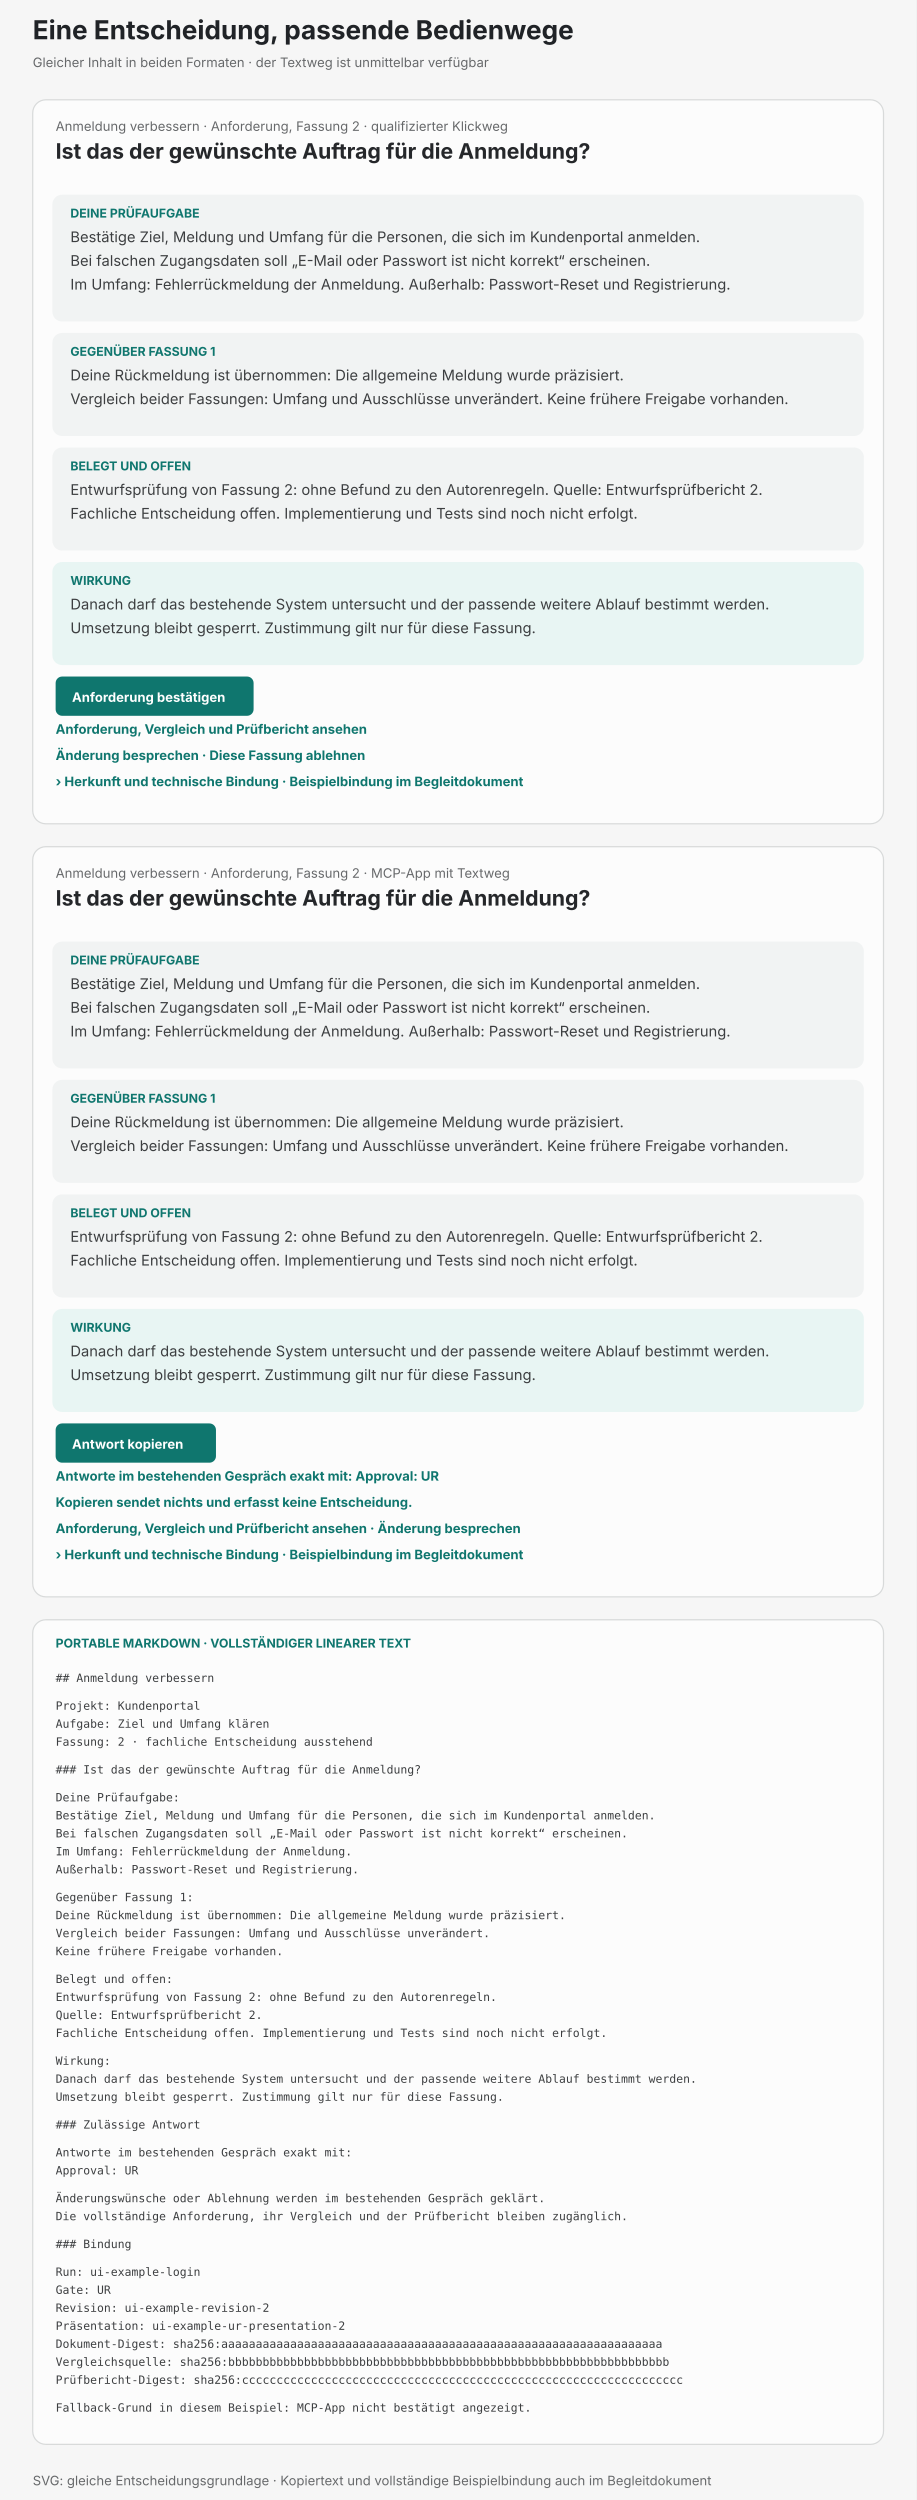
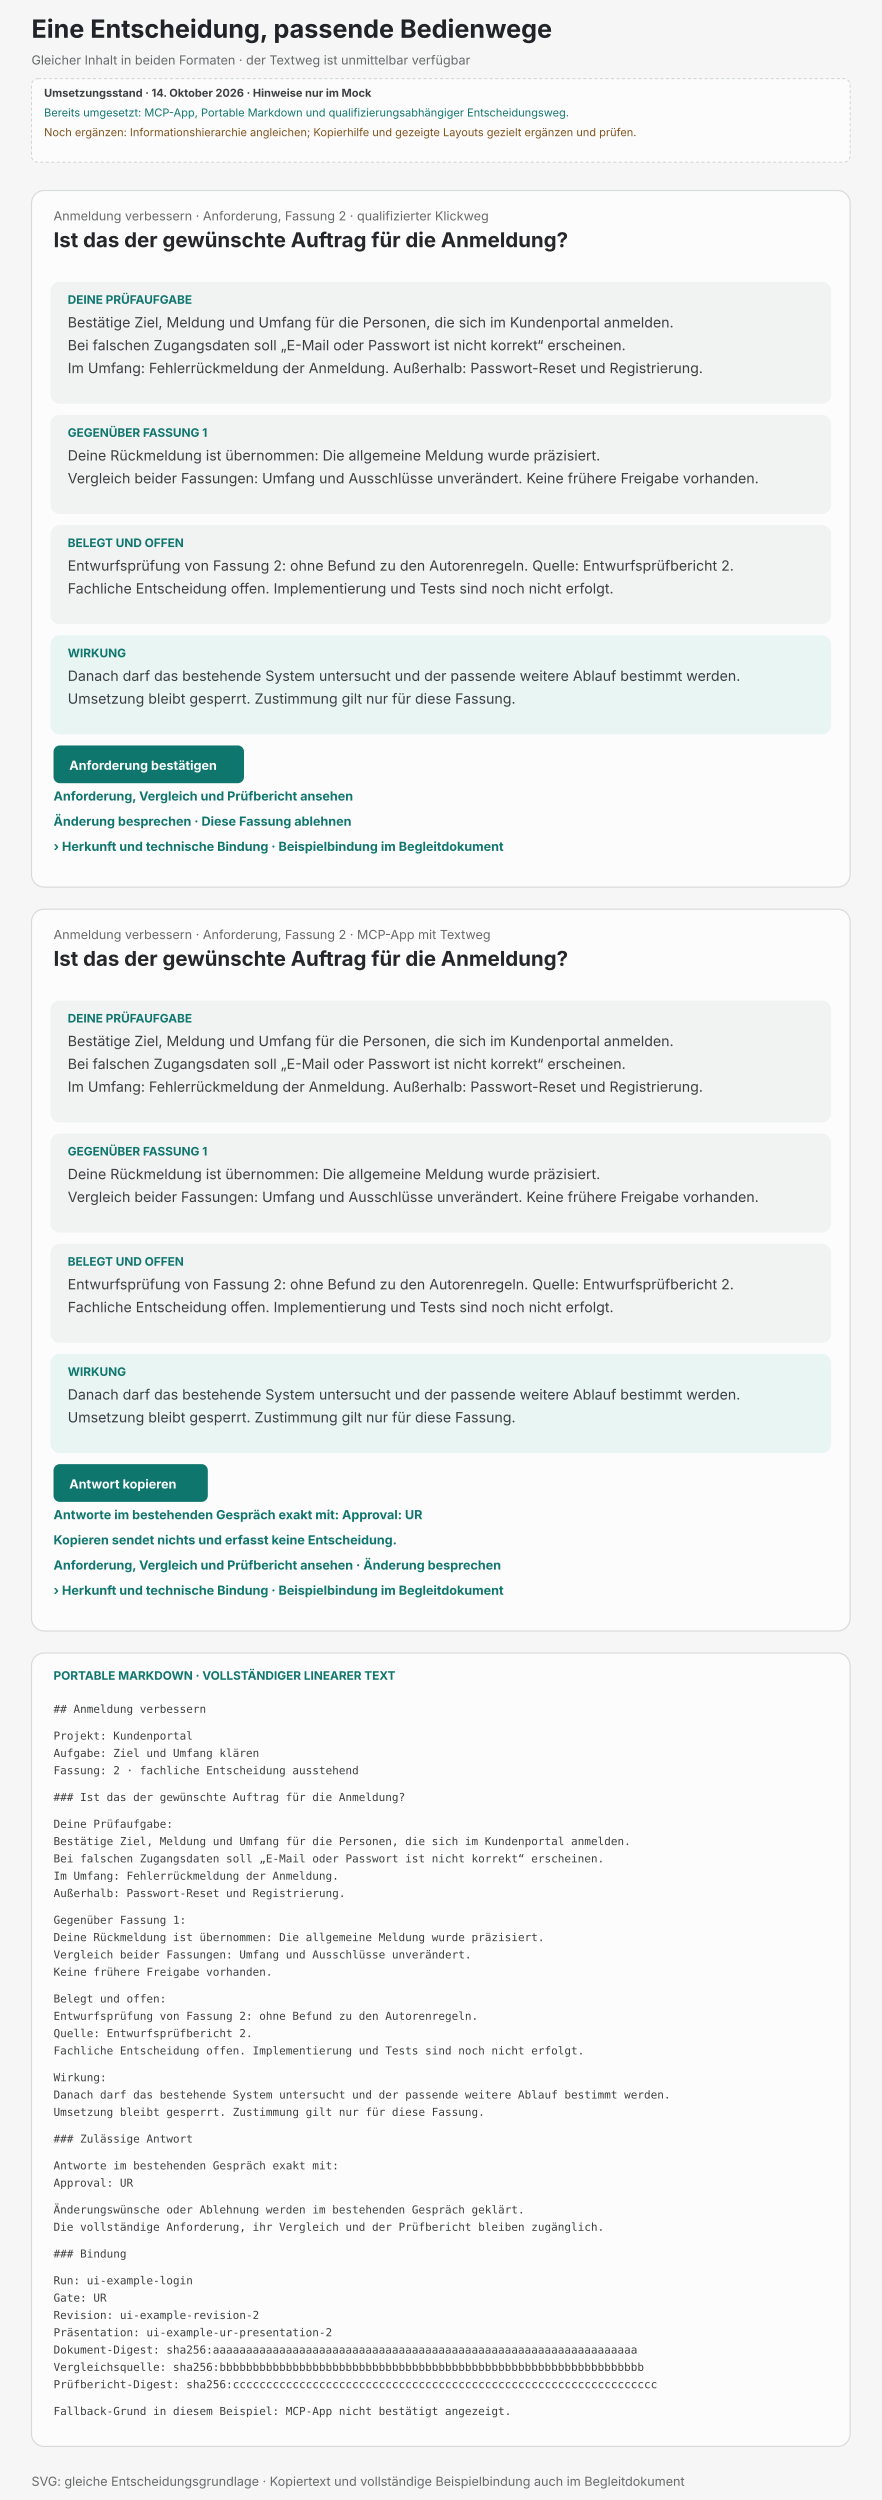
- <svg xmlns="http://www.w3.org/2000/svg" width="1120" height="3056" viewBox="0 0 1120 3056" role="img" aria-labelledby="title desc">
+ <svg xmlns="http://www.w3.org/2000/svg" width="1120" height="3176" viewBox="0 0 1120 3176" role="img" aria-labelledby="title desc">
  <style>
.bg {fill:#f6f6f6} .card {fill:#fcfcfc;stroke:#d8dada;stroke-width:1.5}
.soft {fill:#f1f3f3} .effect {fill:#e8f5f3} .warning {fill:#fff8df}
.title {fill:#202327;font:700 32px Inter,Arial,sans-serif}
.heading {fill:#25272a;font:700 26px Inter,Arial,sans-serif}
.meta {fill:#66686a;font:400 16px Inter,Arial,sans-serif}
.label {fill:#0f766e;font:700 15px Inter,Arial,sans-serif}
.body {fill:#3c3e40;font:400 18px Inter,Arial,sans-serif}
.strong {fill:#25272a;font:700 18px Inter,Arial,sans-serif}
.mono {fill:#3c3e40;font:400 14px "JetBrains Mono",Consolas,monospace}
.button {fill:#0f766e} .buttonText {fill:white;font:700 16px Inter,Arial,sans-serif}
.link {fill:#0f766e;font:700 16px Inter,Arial,sans-serif}
</style>
-   <rect class="bg" width="1120" height="3056" />
+   <rect class="bg" width="1120" height="3176" />
  <text class="title" x="40" y="48">Eine Entscheidung, passende Bedienwege</text>
  <text class="meta" x="40" y="82">Gleicher Inhalt in beiden Formaten · der Textweg ist unmittelbar verfügbar</text>
-   <g transform="translate(40 122)">
-     <rect class="card" width="1040" height="885" rx="16" />
-     <text class="meta" x="28" y="38">Anmeldung verbessern · Anforderung, Fassung 2 · qualifizierter Klickweg</text>
-     <text class="heading" x="28" y="72">Ist das der gewünschte Auftrag für die Anmeldung?</text>
-     <rect class="soft" x="24" y="116" width="992" height="155" rx="12" />
-     <text class="label" x="46" y="144">DEINE PRÜFAUFGABE</text>
-     <text class="body" x="46" y="174">Bestätige Ziel, Meldung und Umfang für die Personen, die sich im Kundenportal anmelden.</text>
-     <text class="body" x="46" y="203">Bei falschen Zugangsdaten soll „E-Mail oder Passwort ist nicht korrekt“ erscheinen.</text>
-     <text class="body" x="46" y="232">Im Umfang: Fehlerrückmeldung der Anmeldung. Außerhalb: Passwort-Reset und Registrierung.</text>
-     <rect class="soft" x="24" y="285" width="992" height="126" rx="12" />
-     <text class="label" x="46" y="313">GEGENÜBER FASSUNG 1</text>
-     <text class="body" x="46" y="343">Deine Rückmeldung ist übernommen: Die allgemeine Meldung wurde präzisiert.</text>
-     <text class="body" x="46" y="372">Vergleich beider Fassungen: Umfang und Ausschlüsse unverändert. Keine frühere Freigabe vorhanden.</text>
-     <rect class="soft" x="24" y="425" width="992" height="126" rx="12" />
-     <text class="label" x="46" y="453">BELEGT UND OFFEN</text>
-     <text class="body" x="46" y="483">Entwurfsprüfung von Fassung 2: ohne Befund zu den Autorenregeln. Quelle: Entwurfsprüfbericht 2.</text>
-     <text class="body" x="46" y="512">Fachliche Entscheidung offen. Implementierung und Tests sind noch nicht erfolgt.</text>
-     <rect class="effect" x="24" y="565" width="992" height="126" rx="12" />
-     <text class="label" x="46" y="593">WIRKUNG</text>
-     <text class="body" x="46" y="623">Danach darf das bestehende System untersucht und der passende weitere Ablauf bestimmt werden.</text>
-     <text class="body" x="46" y="652">Umsetzung bleibt gesperrt. Zustimmung gilt nur für diese Fassung.</text>
-     <rect class="button" x="28" y="705" width="242" height="48" rx="8" />
-     <text class="buttonText" x="48" y="736">Anforderung bestätigen</text>
-     <text class="link" x="28" y="775">Anforderung, Vergleich und Prüfbericht ansehen</text>
-     <text class="link" x="28" y="807">Änderung besprechen · Diese Fassung ablehnen</text>
-     <text class="link" x="28" y="839">› Herkunft und technische Bindung · Beispielbindung im Begleitdokument</text>
+   <g id="implementation-review" role="group" aria-label="Umsetzungsstand vom 14. Oktober 2026; Hinweise nur im Mock">
+     <rect x="40" y="100" width="1040" height="106" rx="8" fill="#fcfcfc" stroke="#c5cdca" stroke-dasharray="4 3" />
+     <text x="56" y="123" fill="#3c3e40" font-family="Inter,Arial,sans-serif" font-size="14" font-weight="700">Umsetzungsstand · 14. Oktober 2026 · Hinweise nur im Mock</text>
+     <text x="56" y="148" fill="#0f766e" font-family="Inter,Arial,sans-serif" font-size="14">Bereits umgesetzt: MCP-App, Portable Markdown und qualifizierungsabhängiger Entscheidungsweg.</text>
+     <text x="56" y="173" fill="#80521c" font-family="Inter,Arial,sans-serif" font-size="14">Noch ergänzen: Informationshierarchie angleichen; Kopierhilfe und gezeigte Layouts gezielt ergänzen und prüfen.</text>
  </g>
-   <g transform="translate(40 1035)">
-     <rect class="card" width="1040" height="917" rx="16" />
-     <text class="meta" x="28" y="38">Anmeldung verbessern · Anforderung, Fassung 2 · MCP-App mit Textweg</text>
-     <text class="heading" x="28" y="72">Ist das der gewünschte Auftrag für die Anmeldung?</text>
-     <rect class="soft" x="24" y="116" width="992" height="155" rx="12" />
-     <text class="label" x="46" y="144">DEINE PRÜFAUFGABE</text>
-     <text class="body" x="46" y="174">Bestätige Ziel, Meldung und Umfang für die Personen, die sich im Kundenportal anmelden.</text>
-     <text class="body" x="46" y="203">Bei falschen Zugangsdaten soll „E-Mail oder Passwort ist nicht korrekt“ erscheinen.</text>
-     <text class="body" x="46" y="232">Im Umfang: Fehlerrückmeldung der Anmeldung. Außerhalb: Passwort-Reset und Registrierung.</text>
-     <rect class="soft" x="24" y="285" width="992" height="126" rx="12" />
-     <text class="label" x="46" y="313">GEGENÜBER FASSUNG 1</text>
-     <text class="body" x="46" y="343">Deine Rückmeldung ist übernommen: Die allgemeine Meldung wurde präzisiert.</text>
-     <text class="body" x="46" y="372">Vergleich beider Fassungen: Umfang und Ausschlüsse unverändert. Keine frühere Freigabe vorhanden.</text>
-     <rect class="soft" x="24" y="425" width="992" height="126" rx="12" />
-     <text class="label" x="46" y="453">BELEGT UND OFFEN</text>
-     <text class="body" x="46" y="483">Entwurfsprüfung von Fassung 2: ohne Befund zu den Autorenregeln. Quelle: Entwurfsprüfbericht 2.</text>
-     <text class="body" x="46" y="512">Fachliche Entscheidung offen. Implementierung und Tests sind noch nicht erfolgt.</text>
-     <rect class="effect" x="24" y="565" width="992" height="126" rx="12" />
-     <text class="label" x="46" y="593">WIRKUNG</text>
-     <text class="body" x="46" y="623">Danach darf das bestehende System untersucht und der passende weitere Ablauf bestimmt werden.</text>
-     <text class="body" x="46" y="652">Umsetzung bleibt gesperrt. Zustimmung gilt nur für diese Fassung.</text>
-     <rect class="button" x="28" y="705" width="196" height="48" rx="8" />
-     <text class="buttonText" x="48" y="736">Antwort kopieren</text>
-     <text class="link" x="28" y="775">Antworte im bestehenden Gespräch exakt mit: Approval: UR</text>
-     <text class="link" x="28" y="807">Kopieren sendet nichts und erfasst keine Entscheidung.</text>
-     <text class="link" x="28" y="839">Anforderung, Vergleich und Prüfbericht ansehen · Änderung besprechen</text>
-     <text class="link" x="28" y="871">› Herkunft und technische Bindung · Beispielbindung im Begleitdokument</text>
+   <g transform="translate(0 120)">
+     <g transform="translate(40 122)">
+       <rect class="card" width="1040" height="885" rx="16" />
+       <text class="meta" x="28" y="38">Anmeldung verbessern · Anforderung, Fassung 2 · qualifizierter Klickweg</text>
+       <text class="heading" x="28" y="72">Ist das der gewünschte Auftrag für die Anmeldung?</text>
+       <rect class="soft" x="24" y="116" width="992" height="155" rx="12" />
+       <text class="label" x="46" y="144">DEINE PRÜFAUFGABE</text>
+       <text class="body" x="46" y="174">Bestätige Ziel, Meldung und Umfang für die Personen, die sich im Kundenportal anmelden.</text>
+       <text class="body" x="46" y="203">Bei falschen Zugangsdaten soll „E-Mail oder Passwort ist nicht korrekt“ erscheinen.</text>
+       <text class="body" x="46" y="232">Im Umfang: Fehlerrückmeldung der Anmeldung. Außerhalb: Passwort-Reset und Registrierung.</text>
+       <rect class="soft" x="24" y="285" width="992" height="126" rx="12" />
+       <text class="label" x="46" y="313">GEGENÜBER FASSUNG 1</text>
+       <text class="body" x="46" y="343">Deine Rückmeldung ist übernommen: Die allgemeine Meldung wurde präzisiert.</text>
+       <text class="body" x="46" y="372">Vergleich beider Fassungen: Umfang und Ausschlüsse unverändert. Keine frühere Freigabe vorhanden.</text>
+       <rect class="soft" x="24" y="425" width="992" height="126" rx="12" />
+       <text class="label" x="46" y="453">BELEGT UND OFFEN</text>
+       <text class="body" x="46" y="483">Entwurfsprüfung von Fassung 2: ohne Befund zu den Autorenregeln. Quelle: Entwurfsprüfbericht 2.</text>
+       <text class="body" x="46" y="512">Fachliche Entscheidung offen. Implementierung und Tests sind noch nicht erfolgt.</text>
+       <rect class="effect" x="24" y="565" width="992" height="126" rx="12" />
+       <text class="label" x="46" y="593">WIRKUNG</text>
+       <text class="body" x="46" y="623">Danach darf das bestehende System untersucht und der passende weitere Ablauf bestimmt werden.</text>
+       <text class="body" x="46" y="652">Umsetzung bleibt gesperrt. Zustimmung gilt nur für diese Fassung.</text>
+       <rect class="button" x="28" y="705" width="242" height="48" rx="8" />
+       <text class="buttonText" x="48" y="736">Anforderung bestätigen</text>
+       <text class="link" x="28" y="775">Anforderung, Vergleich und Prüfbericht ansehen</text>
+       <text class="link" x="28" y="807">Änderung besprechen · Diese Fassung ablehnen</text>
+       <text class="link" x="28" y="839">› Herkunft und technische Bindung · Beispielbindung im Begleitdokument</text>
+     </g>
+     <g transform="translate(40 1035)">
+       <rect class="card" width="1040" height="917" rx="16" />
+       <text class="meta" x="28" y="38">Anmeldung verbessern · Anforderung, Fassung 2 · MCP-App mit Textweg</text>
+       <text class="heading" x="28" y="72">Ist das der gewünschte Auftrag für die Anmeldung?</text>
+       <rect class="soft" x="24" y="116" width="992" height="155" rx="12" />
+       <text class="label" x="46" y="144">DEINE PRÜFAUFGABE</text>
+       <text class="body" x="46" y="174">Bestätige Ziel, Meldung und Umfang für die Personen, die sich im Kundenportal anmelden.</text>
+       <text class="body" x="46" y="203">Bei falschen Zugangsdaten soll „E-Mail oder Passwort ist nicht korrekt“ erscheinen.</text>
+       <text class="body" x="46" y="232">Im Umfang: Fehlerrückmeldung der Anmeldung. Außerhalb: Passwort-Reset und Registrierung.</text>
+       <rect class="soft" x="24" y="285" width="992" height="126" rx="12" />
+       <text class="label" x="46" y="313">GEGENÜBER FASSUNG 1</text>
+       <text class="body" x="46" y="343">Deine Rückmeldung ist übernommen: Die allgemeine Meldung wurde präzisiert.</text>
+       <text class="body" x="46" y="372">Vergleich beider Fassungen: Umfang und Ausschlüsse unverändert. Keine frühere Freigabe vorhanden.</text>
+       <rect class="soft" x="24" y="425" width="992" height="126" rx="12" />
+       <text class="label" x="46" y="453">BELEGT UND OFFEN</text>
+       <text class="body" x="46" y="483">Entwurfsprüfung von Fassung 2: ohne Befund zu den Autorenregeln. Quelle: Entwurfsprüfbericht 2.</text>
+       <text class="body" x="46" y="512">Fachliche Entscheidung offen. Implementierung und Tests sind noch nicht erfolgt.</text>
+       <rect class="effect" x="24" y="565" width="992" height="126" rx="12" />
+       <text class="label" x="46" y="593">WIRKUNG</text>
+       <text class="body" x="46" y="623">Danach darf das bestehende System untersucht und der passende weitere Ablauf bestimmt werden.</text>
+       <text class="body" x="46" y="652">Umsetzung bleibt gesperrt. Zustimmung gilt nur für diese Fassung.</text>
+       <rect class="button" x="28" y="705" width="196" height="48" rx="8" />
+       <text class="buttonText" x="48" y="736">Antwort kopieren</text>
+       <text class="link" x="28" y="775">Antworte im bestehenden Gespräch exakt mit: Approval: UR</text>
+       <text class="link" x="28" y="807">Kopieren sendet nichts und erfasst keine Entscheidung.</text>
+       <text class="link" x="28" y="839">Anforderung, Vergleich und Prüfbericht ansehen · Änderung besprechen</text>
+       <text class="link" x="28" y="871">› Herkunft und technische Bindung · Beispielbindung im Begleitdokument</text>
+     </g>
+     <g transform="translate(40 1980)">
+       <rect class="card" width="1040" height="1008" rx="16" />
+       <text class="label" x="28" y="34">PORTABLE MARKDOWN · VOLLSTÄNDIGER LINEARER TEXT</text>
+       <text class="mono" x="28" y="76">## Anmeldung verbessern</text>
+       <text class="mono" x="28" y="110">Projekt: Kundenportal</text>
+       <text class="mono" x="28" y="132">Aufgabe: Ziel und Umfang klären</text>
+       <text class="mono" x="28" y="154">Fassung: 2 · fachliche Entscheidung ausstehend</text>
+       <text class="mono" x="28" y="188">### Ist das der gewünschte Auftrag für die Anmeldung?</text>
+       <text class="mono" x="28" y="222">Deine Prüfaufgabe:</text>
+       <text class="mono" x="28" y="244">Bestätige Ziel, Meldung und Umfang für die Personen, die sich im Kundenportal anmelden.</text>
+       <text class="mono" x="28" y="266">Bei falschen Zugangsdaten soll „E-Mail oder Passwort ist nicht korrekt“ erscheinen.</text>
+       <text class="mono" x="28" y="288">Im Umfang: Fehlerrückmeldung der Anmeldung.</text>
+       <text class="mono" x="28" y="310">Außerhalb: Passwort-Reset und Registrierung.</text>
+       <text class="mono" x="28" y="344">Gegenüber Fassung 1:</text>
+       <text class="mono" x="28" y="366">Deine Rückmeldung ist übernommen: Die allgemeine Meldung wurde präzisiert.</text>
+       <text class="mono" x="28" y="388">Vergleich beider Fassungen: Umfang und Ausschlüsse unverändert.</text>
+       <text class="mono" x="28" y="410">Keine frühere Freigabe vorhanden.</text>
+       <text class="mono" x="28" y="444">Belegt und offen:</text>
+       <text class="mono" x="28" y="466">Entwurfsprüfung von Fassung 2: ohne Befund zu den Autorenregeln.</text>
+       <text class="mono" x="28" y="488">Quelle: Entwurfsprüfbericht 2.</text>
+       <text class="mono" x="28" y="510">Fachliche Entscheidung offen. Implementierung und Tests sind noch nicht erfolgt.</text>
+       <text class="mono" x="28" y="544">Wirkung:</text>
+       <text class="mono" x="28" y="566">Danach darf das bestehende System untersucht und der passende weitere Ablauf bestimmt werden.</text>
+       <text class="mono" x="28" y="588">Umsetzung bleibt gesperrt. Zustimmung gilt nur für diese Fassung.</text>
+       <text class="mono" x="28" y="622">### Zulässige Antwort</text>
+       <text class="mono" x="28" y="656">Antworte im bestehenden Gespräch exakt mit:</text>
+       <text class="mono" x="28" y="678">Approval: UR</text>
+       <text class="mono" x="28" y="712">Änderungswünsche oder Ablehnung werden im bestehenden Gespräch geklärt.</text>
+       <text class="mono" x="28" y="734">Die vollständige Anforderung, ihr Vergleich und der Prüfbericht bleiben zugänglich.</text>
+       <text class="mono" x="28" y="768">### Bindung</text>
+       <text class="mono" x="28" y="802">Run: ui-example-login</text>
+       <text class="mono" x="28" y="824">Gate: UR</text>
+       <text class="mono" x="28" y="846">Revision: ui-example-revision-2</text>
+       <text class="mono" x="28" y="868">Präsentation: ui-example-ur-presentation-2</text>
+       <text class="mono" x="28" y="890">Dokument-Digest: sha256:aaaaaaaaaaaaaaaaaaaaaaaaaaaaaaaaaaaaaaaaaaaaaaaaaaaaaaaaaaaaaaaa</text>
+       <text class="mono" x="28" y="912">Vergleichsquelle: sha256:bbbbbbbbbbbbbbbbbbbbbbbbbbbbbbbbbbbbbbbbbbbbbbbbbbbbbbbbbbbbbbbb</text>
+       <text class="mono" x="28" y="934">Prüfbericht-Digest: sha256:cccccccccccccccccccccccccccccccccccccccccccccccccccccccccccccccc</text>
+       <text class="mono" x="28" y="968">Fallback-Grund in diesem Beispiel: MCP-App nicht bestätigt angezeigt.</text>
+     </g>
+     <text class="meta" x="40" y="3038">SVG: gleiche Entscheidungsgrundlage · Kopiertext und vollständige Beispielbindung auch im Begleitdokument</text>
  </g>
-   <g transform="translate(40 1980)">
-     <rect class="card" width="1040" height="1008" rx="16" />
-     <text class="label" x="28" y="34">PORTABLE MARKDOWN · VOLLSTÄNDIGER LINEARER TEXT</text>
-     <text class="mono" x="28" y="76">## Anmeldung verbessern</text>
-     <text class="mono" x="28" y="110">Projekt: Kundenportal</text>
-     <text class="mono" x="28" y="132">Aufgabe: Ziel und Umfang klären</text>
-     <text class="mono" x="28" y="154">Fassung: 2 · fachliche Entscheidung ausstehend</text>
-     <text class="mono" x="28" y="188">### Ist das der gewünschte Auftrag für die Anmeldung?</text>
-     <text class="mono" x="28" y="222">Deine Prüfaufgabe:</text>
-     <text class="mono" x="28" y="244">Bestätige Ziel, Meldung und Umfang für die Personen, die sich im Kundenportal anmelden.</text>
-     <text class="mono" x="28" y="266">Bei falschen Zugangsdaten soll „E-Mail oder Passwort ist nicht korrekt“ erscheinen.</text>
-     <text class="mono" x="28" y="288">Im Umfang: Fehlerrückmeldung der Anmeldung.</text>
-     <text class="mono" x="28" y="310">Außerhalb: Passwort-Reset und Registrierung.</text>
-     <text class="mono" x="28" y="344">Gegenüber Fassung 1:</text>
-     <text class="mono" x="28" y="366">Deine Rückmeldung ist übernommen: Die allgemeine Meldung wurde präzisiert.</text>
-     <text class="mono" x="28" y="388">Vergleich beider Fassungen: Umfang und Ausschlüsse unverändert.</text>
-     <text class="mono" x="28" y="410">Keine frühere Freigabe vorhanden.</text>
-     <text class="mono" x="28" y="444">Belegt und offen:</text>
-     <text class="mono" x="28" y="466">Entwurfsprüfung von Fassung 2: ohne Befund zu den Autorenregeln.</text>
-     <text class="mono" x="28" y="488">Quelle: Entwurfsprüfbericht 2.</text>
-     <text class="mono" x="28" y="510">Fachliche Entscheidung offen. Implementierung und Tests sind noch nicht erfolgt.</text>
-     <text class="mono" x="28" y="544">Wirkung:</text>
-     <text class="mono" x="28" y="566">Danach darf das bestehende System untersucht und der passende weitere Ablauf bestimmt werden.</text>
-     <text class="mono" x="28" y="588">Umsetzung bleibt gesperrt. Zustimmung gilt nur für diese Fassung.</text>
-     <text class="mono" x="28" y="622">### Zulässige Antwort</text>
-     <text class="mono" x="28" y="656">Antworte im bestehenden Gespräch exakt mit:</text>
-     <text class="mono" x="28" y="678">Approval: UR</text>
-     <text class="mono" x="28" y="712">Änderungswünsche oder Ablehnung werden im bestehenden Gespräch geklärt.</text>
-     <text class="mono" x="28" y="734">Die vollständige Anforderung, ihr Vergleich und der Prüfbericht bleiben zugänglich.</text>
-     <text class="mono" x="28" y="768">### Bindung</text>
-     <text class="mono" x="28" y="802">Run: ui-example-login</text>
-     <text class="mono" x="28" y="824">Gate: UR</text>
-     <text class="mono" x="28" y="846">Revision: ui-example-revision-2</text>
-     <text class="mono" x="28" y="868">Präsentation: ui-example-ur-presentation-2</text>
-     <text class="mono" x="28" y="890">Dokument-Digest: sha256:aaaaaaaaaaaaaaaaaaaaaaaaaaaaaaaaaaaaaaaaaaaaaaaaaaaaaaaaaaaaaaaa</text>
-     <text class="mono" x="28" y="912">Vergleichsquelle: sha256:bbbbbbbbbbbbbbbbbbbbbbbbbbbbbbbbbbbbbbbbbbbbbbbbbbbbbbbbbbbbbbbb</text>
-     <text class="mono" x="28" y="934">Prüfbericht-Digest: sha256:cccccccccccccccccccccccccccccccccccccccccccccccccccccccccccccccc</text>
-     <text class="mono" x="28" y="968">Fallback-Grund in diesem Beispiel: MCP-App nicht bestätigt angezeigt.</text>
-   </g>
-   <text class="meta" x="40" y="3038">SVG: gleiche Entscheidungsgrundlage · Kopiertext und vollständige Beispielbindung auch im Begleitdokument</text>
</svg>
